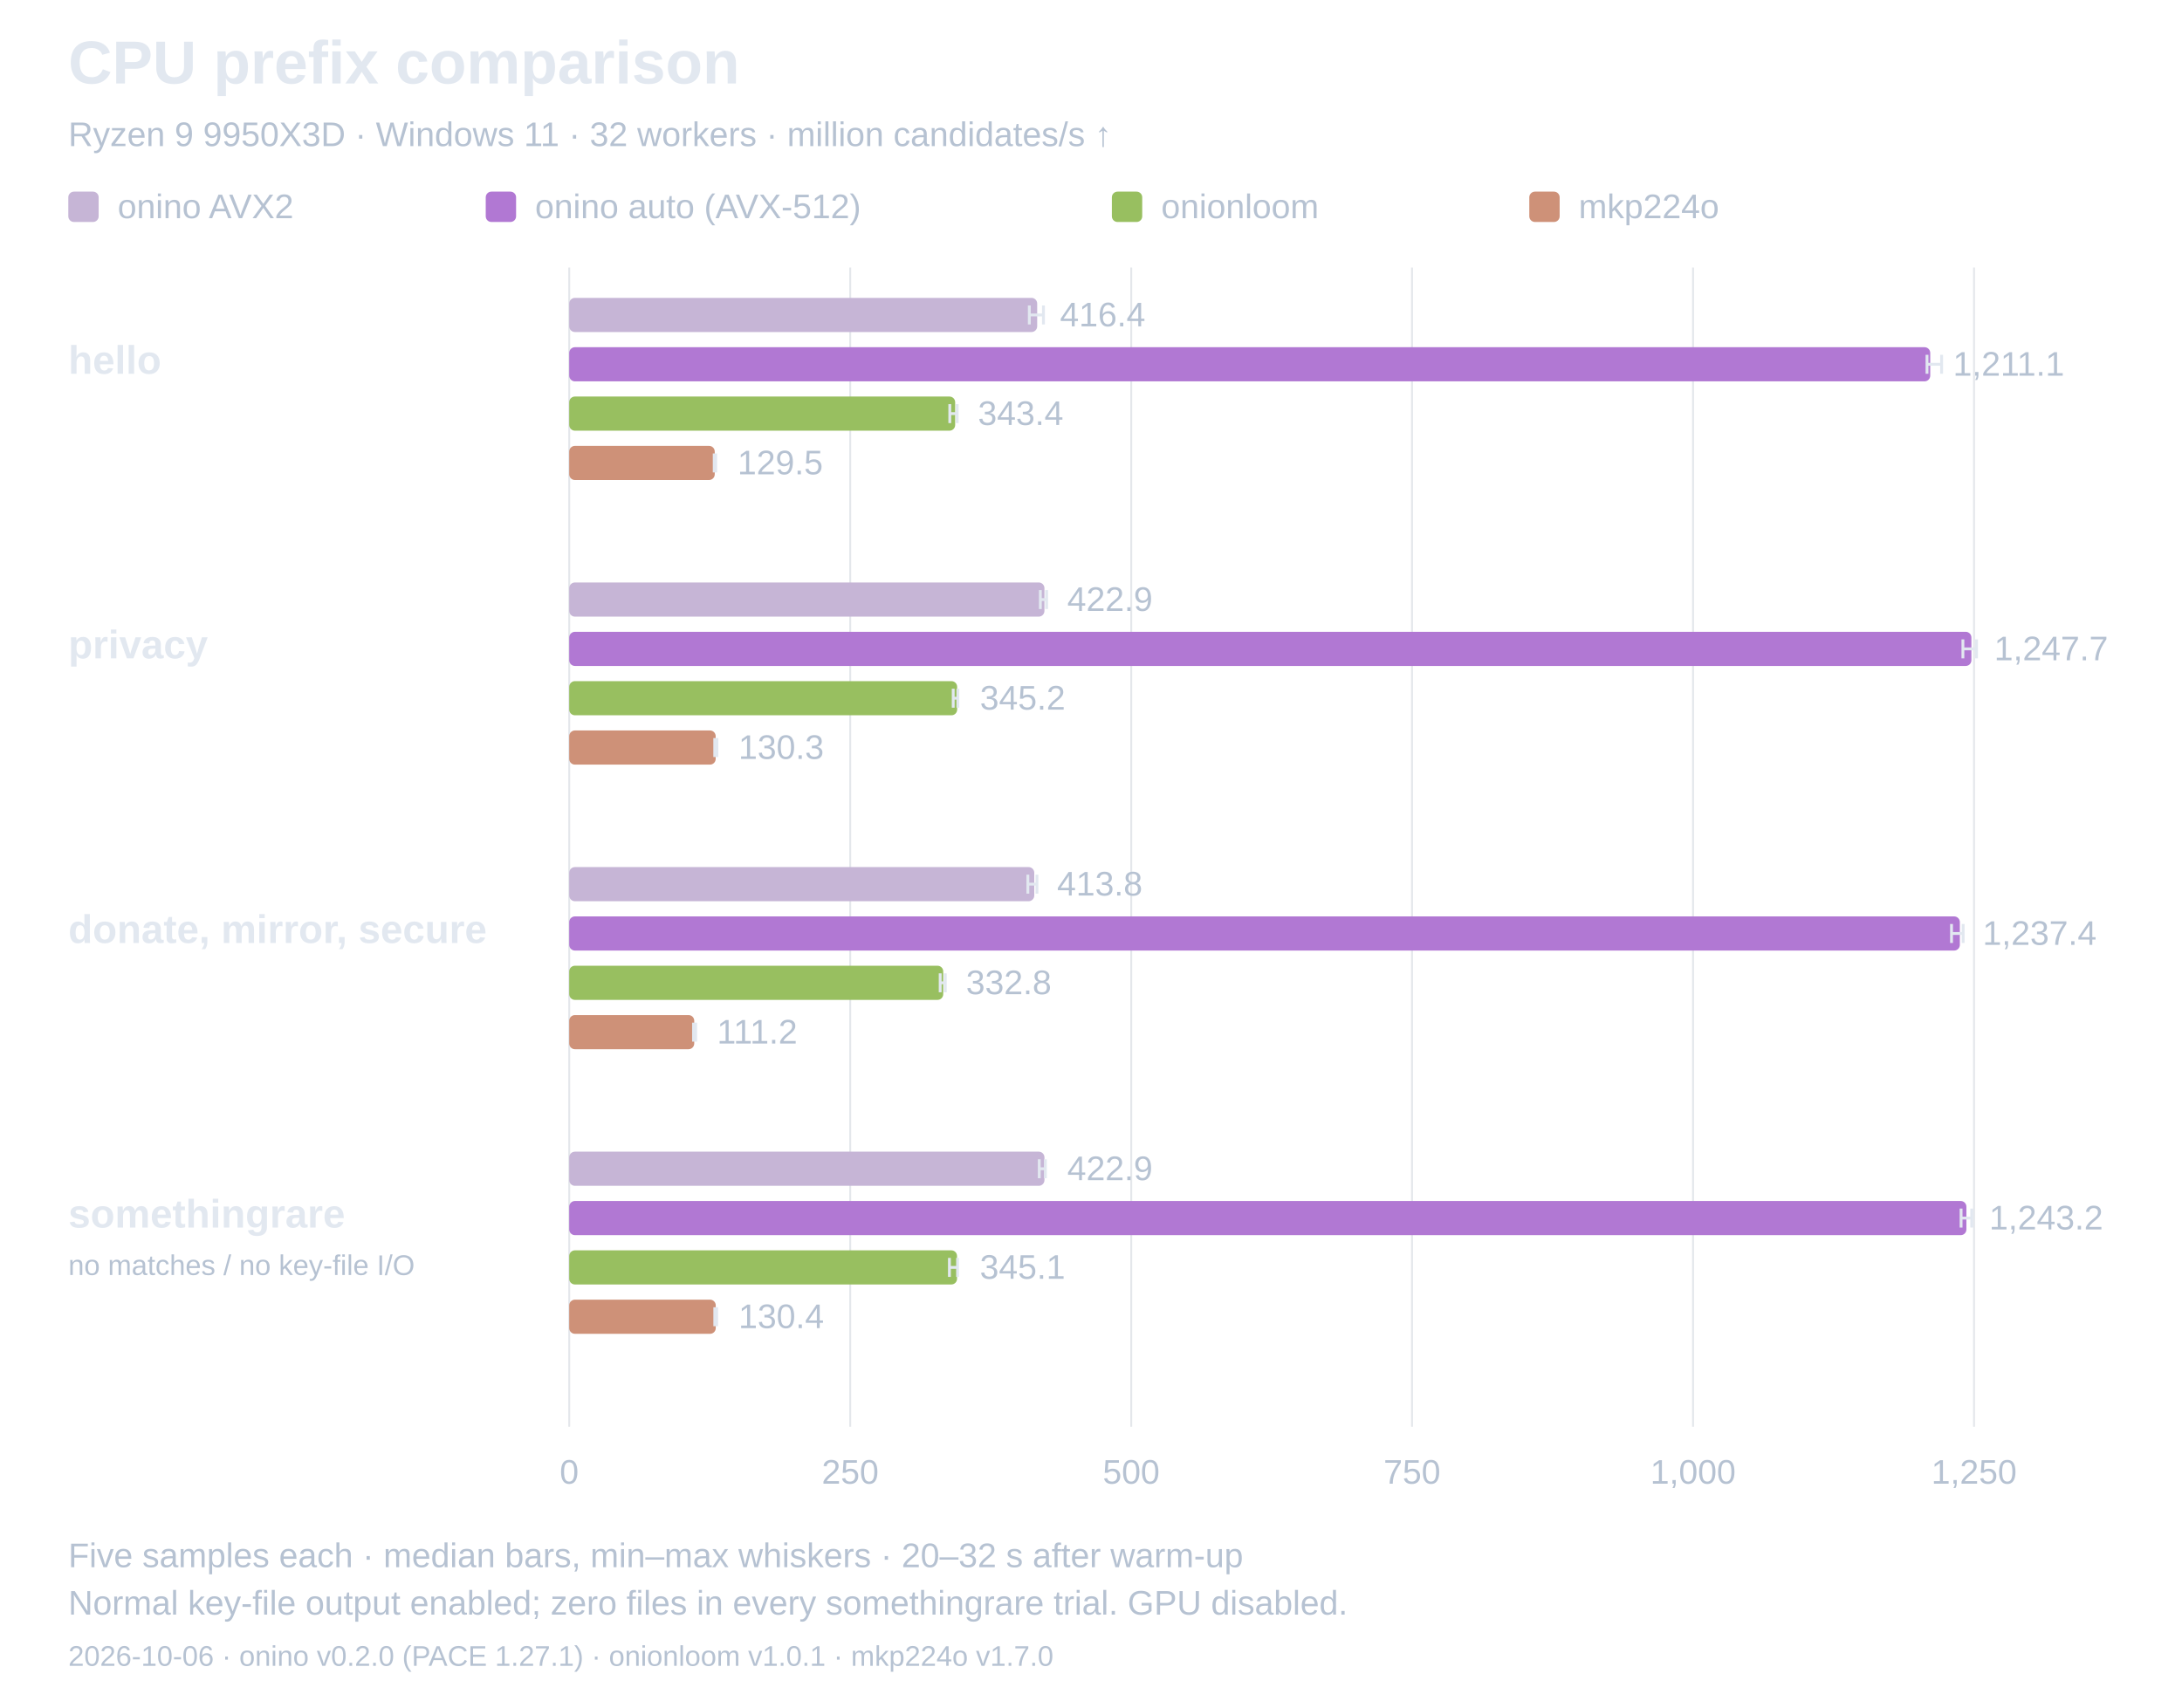
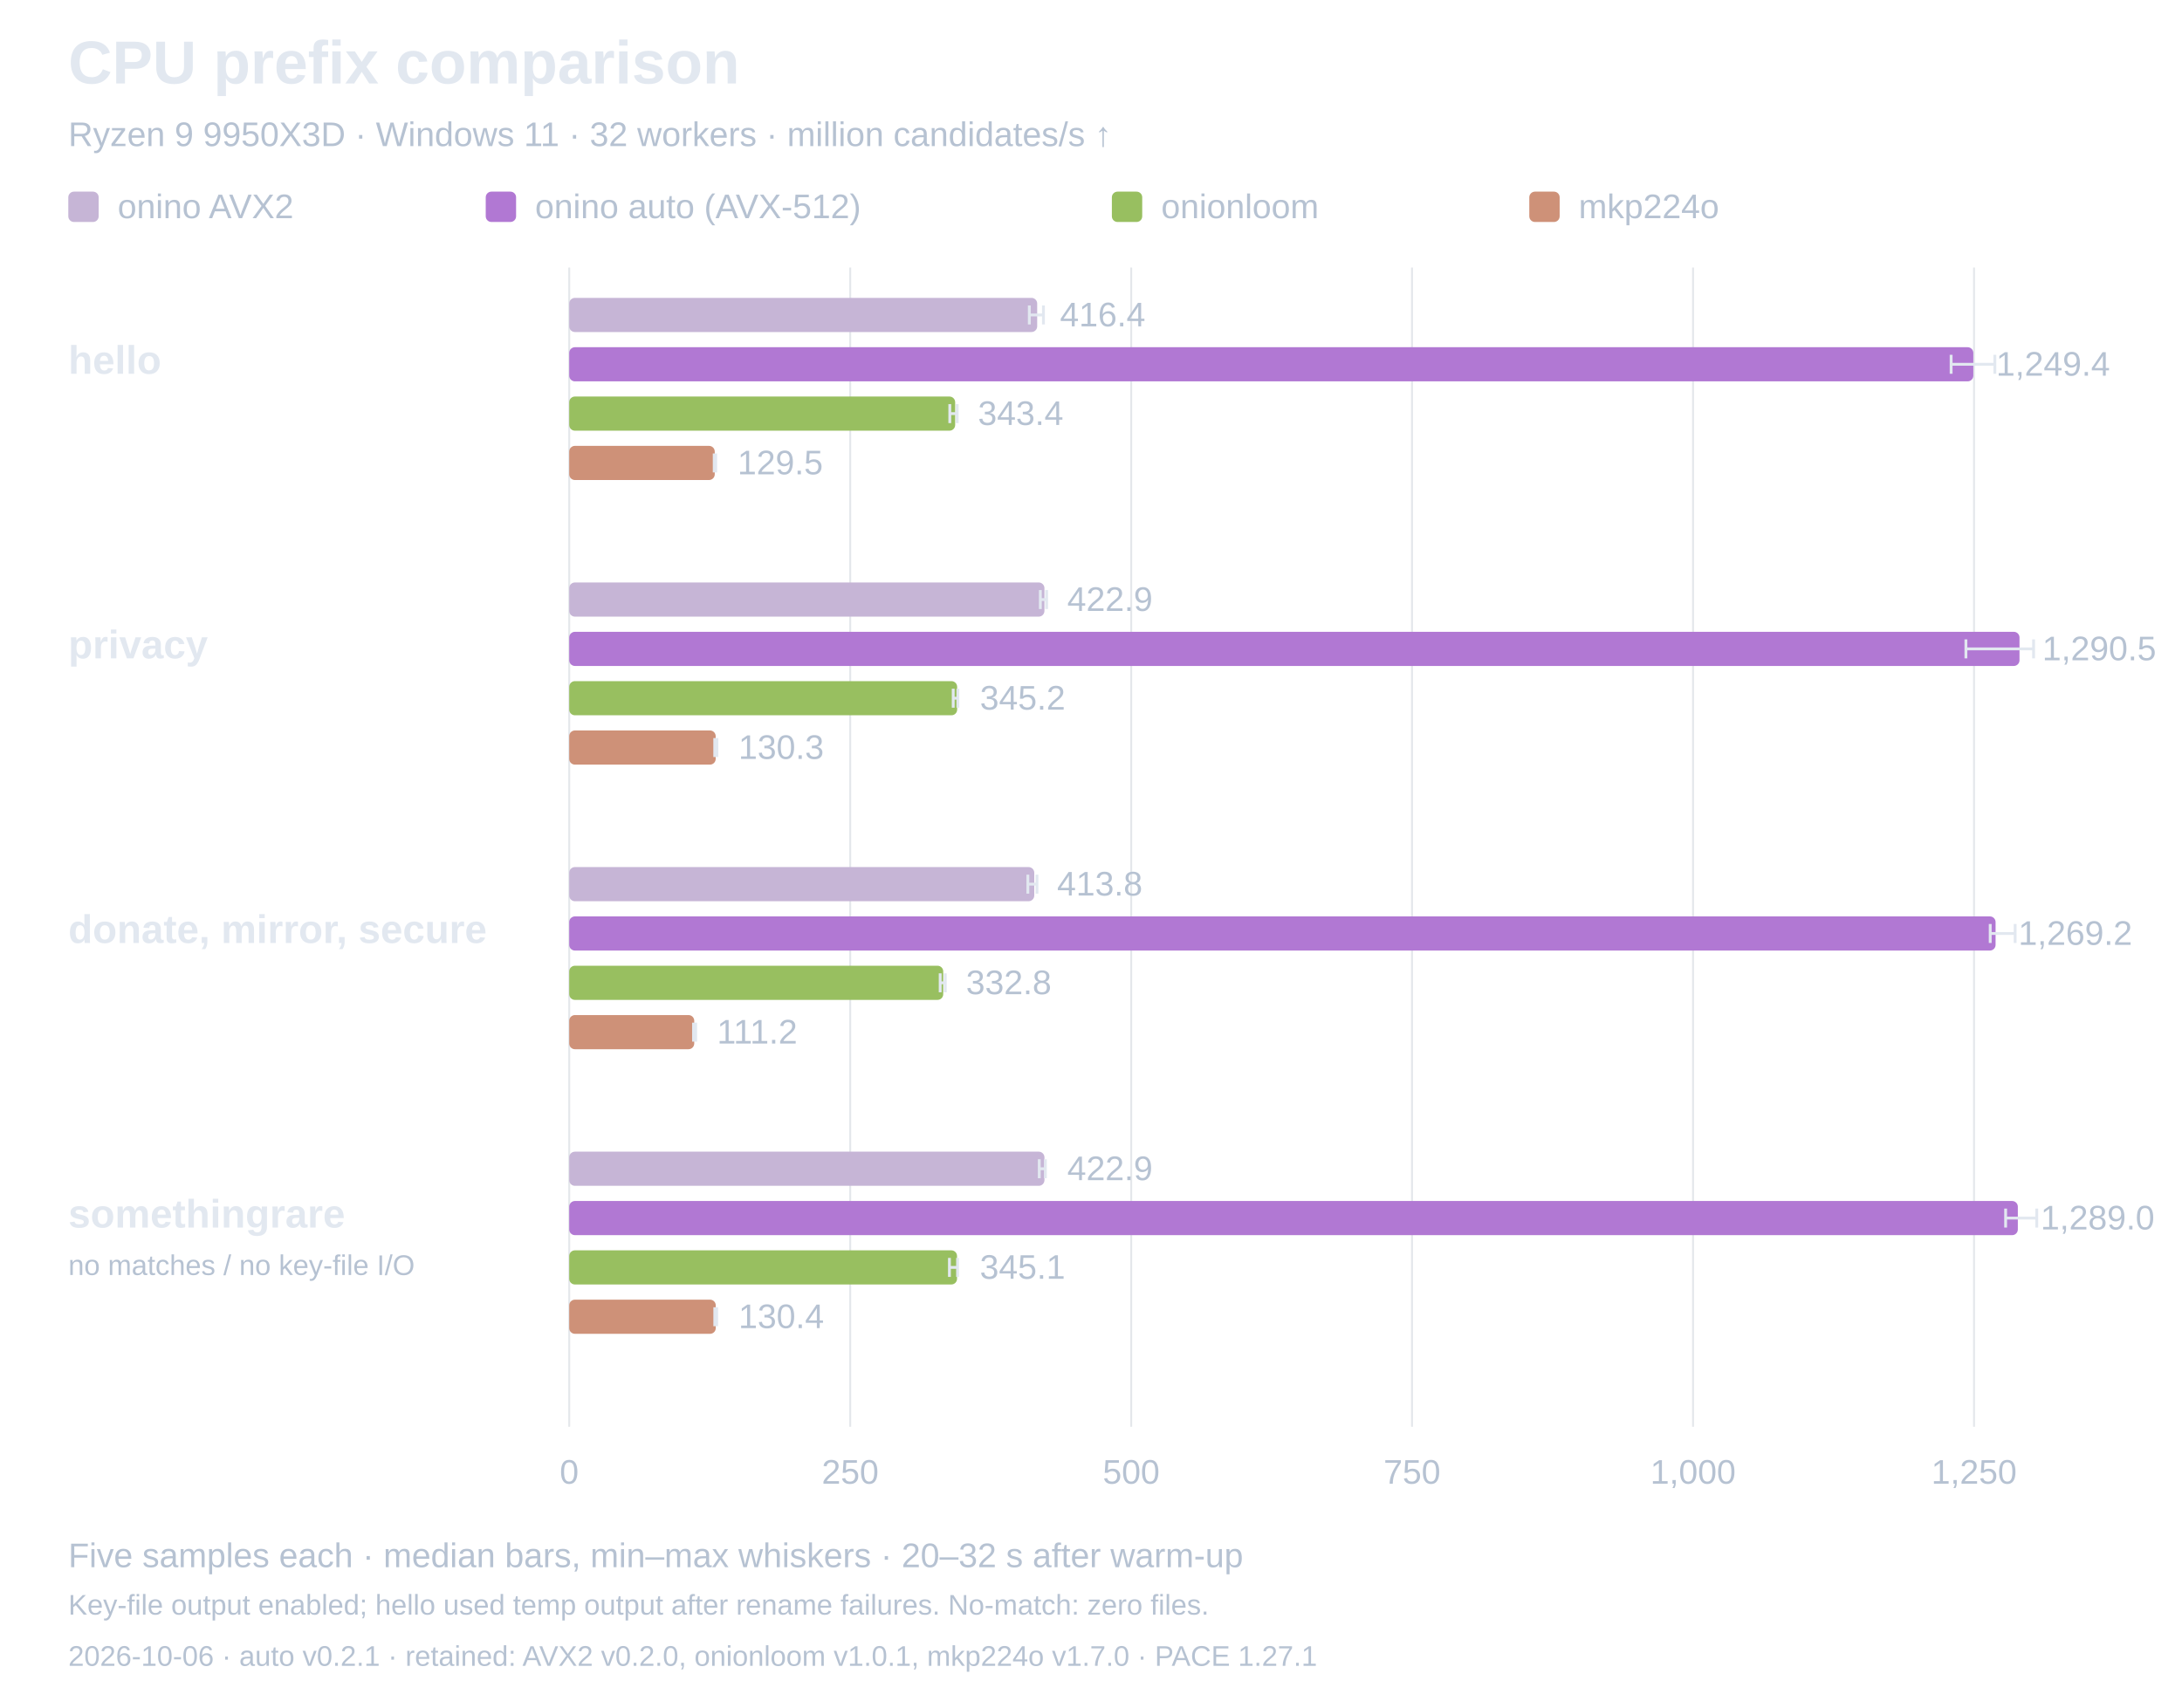
<svg xmlns="http://www.w3.org/2000/svg" viewBox="0 0 1150 900" role="img" aria-labelledby="title desc">
  <style>svg{color-scheme:dark}text{font-family:Segoe UI,Arial,sans-serif;font-size:18px;fill:#b6c2d2}.title{font-size:32px;font-weight:600;fill:#e2e8f0}.heading{font-size:21px;font-weight:600;fill:#e2e8f0}.small{font-size:15px}.grid{stroke:#8592a3;stroke-opacity:0.22}.series{fill:none;stroke-width:3}.range{fill:none;stroke-width:1.5}</style>
  <text x="36" y="44" class="title">CPU prefix comparison</text>
  <text x="36" y="77">Ryzen 9 9950X3D · Windows 11 · 32 workers · million candidates/s ↑</text>
  <rect x="36" y="101" width="16" height="16" rx="3" fill="#c6b5d6" />
  <text x="62" y="115">onino AVX2</text>
  <rect x="256" y="101" width="16" height="16" rx="3" fill="#b178d3" />
  <text x="282" y="115">onino auto (AVX-512)</text>
  <rect x="586" y="101" width="16" height="16" rx="3" fill="#98bf60" />
  <text x="612" y="115">onionloom</text>
  <rect x="806" y="101" width="16" height="16" rx="3" fill="#ce9178" />
  <text x="832" y="115">mkp224o</text>
  <path d="M300.0,141V752" class="grid" />
  <text x="300.0" y="782" text-anchor="middle">0</text>
  <path d="M448.1,141V752" class="grid" />
  <text x="448.1" y="782" text-anchor="middle">250</text>
  <path d="M596.2,141V752" class="grid" />
  <text x="596.2" y="782" text-anchor="middle">500</text>
  <path d="M744.2,141V752" class="grid" />
  <text x="744.2" y="782" text-anchor="middle">750</text>
  <path d="M892.3,141V752" class="grid" />
  <text x="892.3" y="782" text-anchor="middle">1,000</text>
  <path d="M1040.4,141V752" class="grid" />
  <text x="1040.4" y="782" text-anchor="middle">1,250</text>
  <text x="36" y="197" class="heading">hello</text>
  <rect x="300" y="157" width="246.64" height="18" rx="3" fill="#c6b5d6" />
  <path d="M542.49,166H549.94M542.49,161v10M549.94,161v10" class="range" stroke="#e2e8f0" />
  <text x="558.64" y="172">416.4</text>
-   <rect x="300" y="183" width="717.31" height="18" rx="3" fill="#b178d3" />
-   <path d="M1015.61,192H1023.31M1015.61,187v10M1023.31,187v10" class="range" stroke="#e2e8f0" />
-   <text x="1029.31" y="198">1,211.1</text>
+   <rect x="300" y="183" width="740.02" height="18" rx="3" fill="#b178d3" />
+   <path d="M1028.32,192H1051.37M1028.32,187v10M1051.37,187v10" class="range" stroke="#e2e8f0" />
+   <text x="1052.02" y="198">1,249.4</text>
  <rect x="300" y="209" width="203.41" height="18" rx="3" fill="#98bf60" />
  <path d="M500.58,218H504.48M500.58,213v10M504.48,213v10" class="range" stroke="#e2e8f0" />
  <text x="515.41" y="224">343.4</text>
  <rect x="300" y="235" width="76.70" height="18" rx="3" fill="#ce9178" />
  <path d="M376.42,244H377.20M376.42,239v10M377.20,239v10" class="range" stroke="#e2e8f0" />
  <text x="388.70" y="250">129.5</text>
  <text x="36" y="347" class="heading">privacy</text>
  <rect x="300" y="307" width="250.46" height="18" rx="3" fill="#c6b5d6" />
  <path d="M548.30,316H551.61M548.30,311v10M551.61,311v10" class="range" stroke="#e2e8f0" />
  <text x="562.46" y="322">422.9</text>
-   <rect x="300" y="333" width="739.01" height="18" rx="3" fill="#b178d3" />
-   <path d="M1034.53,342H1041.71M1034.53,337v10M1041.71,337v10" class="range" stroke="#e2e8f0" />
-   <text x="1051.01" y="348">1,247.7</text>
+   <rect x="300" y="333" width="764.36" height="18" rx="3" fill="#b178d3" />
+   <path d="M1036.11,342H1071.78M1036.11,337v10M1071.78,337v10" class="range" stroke="#e2e8f0" />
+   <text x="1076.36" y="348">1,290.5</text>
  <rect x="300" y="359" width="204.46" height="18" rx="3" fill="#98bf60" />
  <path d="M502.38,368H504.84M502.38,363v10M504.84,363v10" class="range" stroke="#e2e8f0" />
  <text x="516.46" y="374">345.2</text>
  <rect x="300" y="385" width="77.19" height="18" rx="3" fill="#ce9178" />
  <path d="M376.70,394H377.84M376.70,389v10M377.84,389v10" class="range" stroke="#e2e8f0" />
  <text x="389.19" y="400">130.3</text>
  <text x="36" y="497" class="heading">donate, mirror, secure</text>
  <rect x="300" y="457" width="245.10" height="18" rx="3" fill="#c6b5d6" />
  <path d="M541.72,466H546.51M541.72,461v10M546.51,461v10" class="range" stroke="#e2e8f0" />
  <text x="557.10" y="472">413.8</text>
-   <rect x="300" y="483" width="732.92" height="18" rx="3" fill="#b178d3" />
-   <path d="M1028.53,492H1034.66M1028.53,487v10M1034.66,487v10" class="range" stroke="#e2e8f0" />
-   <text x="1044.92" y="498">1,237.4</text>
+   <rect x="300" y="483" width="751.75" height="18" rx="3" fill="#b178d3" />
+   <path d="M1048.92,492H1062.06M1048.92,487v10M1062.06,487v10" class="range" stroke="#e2e8f0" />
+   <text x="1063.75" y="498">1,269.2</text>
  <rect x="300" y="509" width="197.12" height="18" rx="3" fill="#98bf60" />
  <path d="M495.51,518H498.20M495.51,513v10M498.20,513v10" class="range" stroke="#e2e8f0" />
  <text x="509.12" y="524">332.8</text>
  <rect x="300" y="535" width="65.89" height="18" rx="3" fill="#ce9178" />
  <path d="M365.52,544H366.64M365.52,539v10M366.64,539v10" class="range" stroke="#e2e8f0" />
  <text x="377.89" y="550">111.2</text>
  <text x="36" y="647" class="heading">somethingrare</text>
  <text x="36" y="672" class="small">no matches / no key-file I/O</text>
  <rect x="300" y="607" width="250.47" height="18" rx="3" fill="#c6b5d6" />
  <path d="M547.72,616H550.96M547.72,611v10M550.96,611v10" class="range" stroke="#e2e8f0" />
  <text x="562.47" y="622">422.9</text>
-   <rect x="300" y="633" width="736.37" height="18" rx="3" fill="#b178d3" />
-   <path d="M1033.57,642H1039.18M1033.57,637v10M1039.18,637v10" class="range" stroke="#e2e8f0" />
-   <text x="1048.37" y="648">1,243.2</text>
+   <rect x="300" y="633" width="763.48" height="18" rx="3" fill="#b178d3" />
+   <path d="M1057.04,642H1073.45M1057.04,637v10M1073.45,637v10" class="range" stroke="#e2e8f0" />
+   <text x="1075.48" y="648">1,289.0</text>
  <rect x="300" y="659" width="204.40" height="18" rx="3" fill="#98bf60" />
  <path d="M500.38,668H504.67M500.38,663v10M504.67,663v10" class="range" stroke="#e2e8f0" />
  <text x="516.40" y="674">345.1</text>
  <rect x="300" y="685" width="77.23" height="18" rx="3" fill="#ce9178" />
  <path d="M376.72,694H377.70M376.72,689v10M377.70,689v10" class="range" stroke="#e2e8f0" />
  <text x="389.23" y="700">130.4</text>
  <text x="36" y="826">Five samples each · median bars, min–max whiskers · 20–32 s after warm-up</text>
-   <text x="36" y="851">Normal key-file output enabled; zero files in every somethingrare trial. GPU disabled.</text>
-   <text x="36" y="878" class="small">2026-10-06 · onino v0.2.0 (PACE 1.27.1) · onionloom v1.0.1 · mkp224o v1.7.0</text>
+   <text x="36" y="851" class="small">Key-file output enabled; hello used temp output after rename failures. No-match: zero files.</text>
+   <text x="36" y="878" class="small">2026-10-06 · auto v0.2.1 · retained: AVX2 v0.2.0, onionloom v1.0.1, mkp224o v1.7.0 · PACE 1.27.1</text>
</svg>
